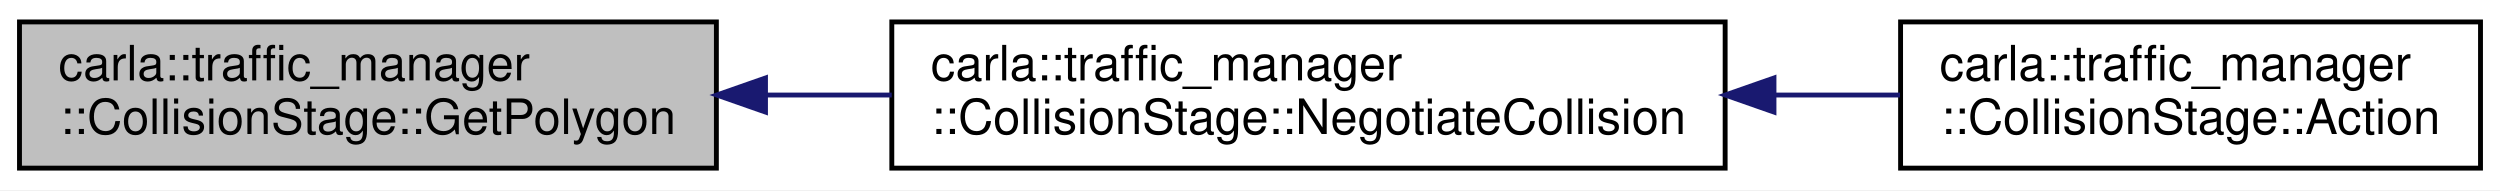
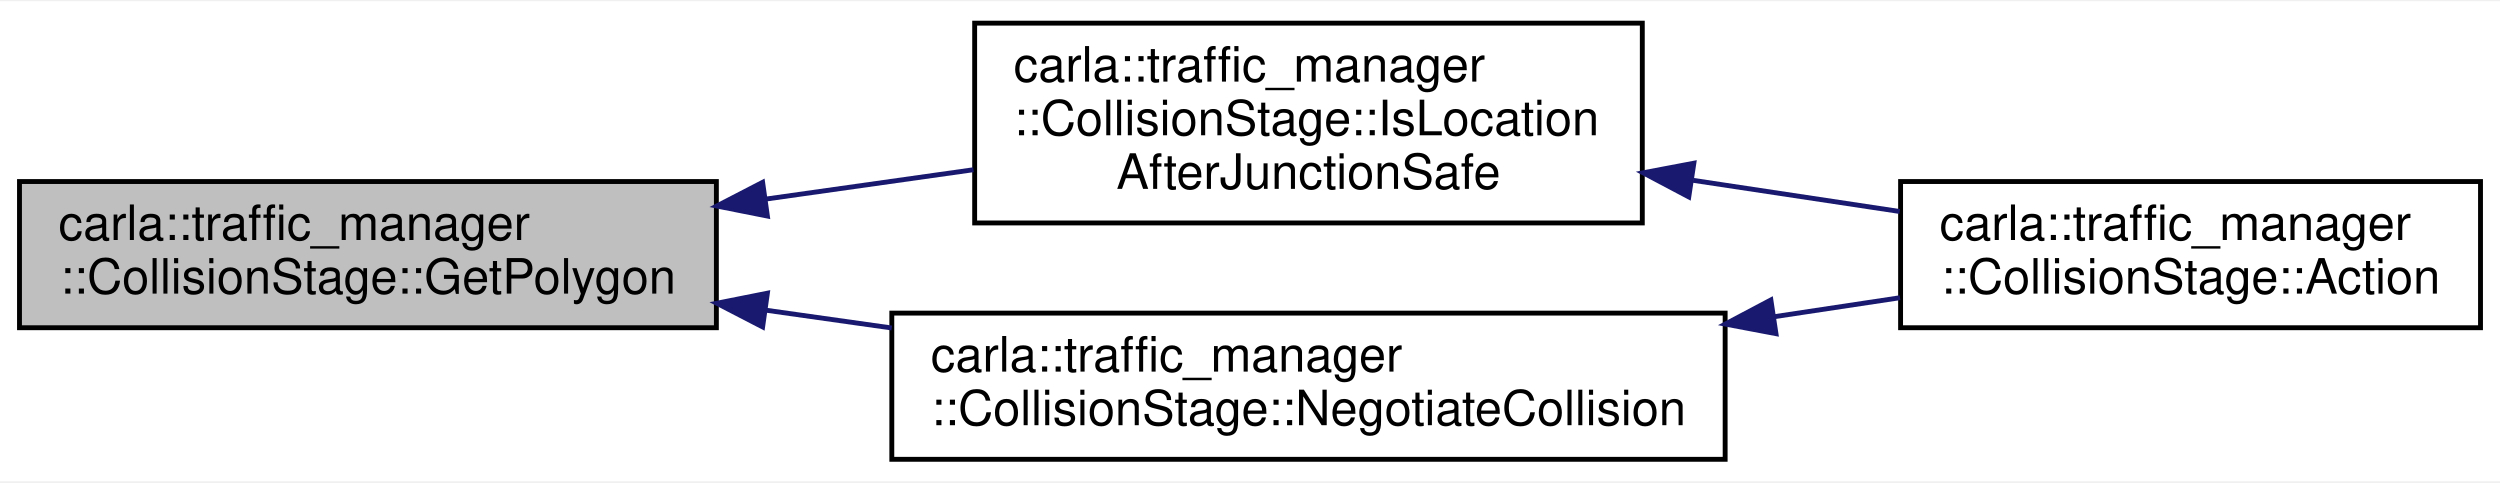
- <svg xmlns="http://www.w3.org/2000/svg" xmlns:xlink="http://www.w3.org/1999/xlink" width="513pt" height="39pt" viewBox="0.00 0.00 513.00 39.00">
-   <g id="graph0" class="graph" transform="scale(1 1) rotate(0) translate(4 35)">
-     <polygon fill="white" stroke="none" points="-4,4 -4,-35 509,-35 509,4 -4,4" />
+ <svg xmlns="http://www.w3.org/2000/svg" xmlns:xlink="http://www.w3.org/1999/xlink" width="513pt" height="99pt" viewBox="0.00 0.00 513.00 98.50">
+   <g id="graph0" class="graph" transform="scale(1 1) rotate(0) translate(4 94.5)">
+     <polygon fill="white" stroke="none" points="-4,4 -4,-94.5 509,-94.5 509,4 -4,4" />
    <g id="node1" class="node">
-       <polygon fill="#bfbfbf" stroke="black" points="0,-0.5 0,-30.5 143,-30.5 143,-0.5 0,-0.5" />
-       <text text-anchor="start" x="8" y="-18.5" font-family="Helvetica,sans-Serif" font-size="10.00">carla::traffic_manager</text>
-       <text text-anchor="middle" x="71.5" y="-7.5" font-family="Helvetica,sans-Serif" font-size="10.00">::CollisionStage::GetPolygon</text>
+       <polygon fill="#bfbfbf" stroke="black" points="0,-27.5 0,-57.5 143,-57.5 143,-27.5 0,-27.5" />
+       <text text-anchor="start" x="8" y="-45.5" font-family="Helvetica,sans-Serif" font-size="10.00">carla::traffic_manager</text>
+       <text text-anchor="middle" x="71.5" y="-34.5" font-family="Helvetica,sans-Serif" font-size="10.00">::CollisionStage::GetPolygon</text>
    </g>
    <g id="node2" class="node">
      <g id="a_node2">
+         <a xlink:href="../../d1/d26/classcarla_1_1traffic__manager_1_1CollisionStage.html#a3885f2335a0f9b2ffa1afc87995ea671" target="_top" xlink:title="At intersections, used to see if there is space after the junction. ">
+           <polygon fill="white" stroke="black" points="196,-49 196,-90 333,-90 333,-49 196,-49" />
+           <text text-anchor="start" x="204" y="-78" font-family="Helvetica,sans-Serif" font-size="10.00">carla::traffic_manager</text>
+           <text text-anchor="start" x="204" y="-67" font-family="Helvetica,sans-Serif" font-size="10.00">::CollisionStage::IsLocation</text>
+           <text text-anchor="middle" x="264.5" y="-56" font-family="Helvetica,sans-Serif" font-size="10.00">AfterJunctionSafe</text>
+         </a>
+       </g>
+     </g>
+     <g id="edge1" class="edge">
+       <path fill="none" stroke="midnightblue" d="M153.28,-53.919C167.423,-55.918 182.007,-57.98 195.751,-59.923" />
+       <polygon fill="midnightblue" stroke="midnightblue" points="153.47,-50.411 143.079,-52.477 152.49,-57.342 153.47,-50.411" />
+     </g>
+     <g id="node4" class="node">
+       <g id="a_node4">
        <a xlink:href="../../d1/d26/classcarla_1_1traffic__manager_1_1CollisionStage.html#a496e2ddc0fedbe61fc7b15238c88c5fb" target="_top" xlink:title="The method returns true if ego_vehicle should stop and wait for other_vehicle to pass. ">
          <polygon fill="white" stroke="black" points="179,-0.5 179,-30.5 350,-30.5 350,-0.5 179,-0.5" />
          <text text-anchor="start" x="187" y="-18.5" font-family="Helvetica,sans-Serif" font-size="10.00">carla::traffic_manager</text>
          <text text-anchor="middle" x="264.5" y="-7.5" font-family="Helvetica,sans-Serif" font-size="10.00">::CollisionStage::NegotiateCollision</text>
        </a>
      </g>
    </g>
-     <g id="edge1" class="edge">
-       <path fill="none" stroke="midnightblue" d="M153.331,-15.5C161.816,-15.5 170.459,-15.5 178.984,-15.5" />
-       <polygon fill="midnightblue" stroke="midnightblue" points="153.079,-12 143.079,-15.5 153.079,-19 153.079,-12" />
+     <g id="edge3" class="edge">
+       <path fill="none" stroke="midnightblue" d="M153.052,-31.113C161.626,-29.901 170.366,-28.666 178.984,-27.447" />
+       <polygon fill="midnightblue" stroke="midnightblue" points="152.49,-27.658 143.079,-32.523 153.47,-34.589 152.49,-27.658" />
    </g>
    <g id="node3" class="node">
      <g id="a_node3">
        <a xlink:href="../../d1/d26/classcarla_1_1traffic__manager_1_1CollisionStage.html#a879ddb5b8d339cfd25cf6bee0c661ae9" target="_top" xlink:title="Implement this method with logic to process data inside the stage. ">
-           <polygon fill="white" stroke="black" points="386,-0.5 386,-30.5 505,-30.5 505,-0.5 386,-0.5" />
-           <text text-anchor="start" x="394" y="-18.5" font-family="Helvetica,sans-Serif" font-size="10.00">carla::traffic_manager</text>
-           <text text-anchor="middle" x="445.5" y="-7.5" font-family="Helvetica,sans-Serif" font-size="10.00">::CollisionStage::Action</text>
+           <polygon fill="white" stroke="black" points="386,-27.5 386,-57.5 505,-57.5 505,-27.5 386,-27.5" />
+           <text text-anchor="start" x="394" y="-45.5" font-family="Helvetica,sans-Serif" font-size="10.00">carla::traffic_manager</text>
+           <text text-anchor="middle" x="445.5" y="-34.5" font-family="Helvetica,sans-Serif" font-size="10.00">::CollisionStage::Action</text>
        </a>
      </g>
    </g>
    <g id="edge2" class="edge">
-       <path fill="none" stroke="midnightblue" d="M360.264,-15.5C368.981,-15.5 377.631,-15.5 385.882,-15.5" />
-       <polygon fill="midnightblue" stroke="midnightblue" points="360.02,-12 350.02,-15.5 360.02,-19 360.02,-12" />
+       <path fill="none" stroke="midnightblue" d="M343.436,-57.744C357.656,-55.599 372.273,-53.395 385.817,-51.352" />
+       <polygon fill="midnightblue" stroke="midnightblue" points="342.538,-54.34 333.172,-59.292 343.582,-61.262 342.538,-54.34" />
+     </g>
+     <g id="edge4" class="edge">
+       <path fill="none" stroke="midnightblue" d="M359.98,-29.751C368.793,-31.081 377.541,-32.4 385.882,-33.658" />
+       <polygon fill="midnightblue" stroke="midnightblue" points="360.431,-26.28 350.02,-28.249 359.386,-33.201 360.431,-26.28" />
    </g>
  </g>
</svg>
